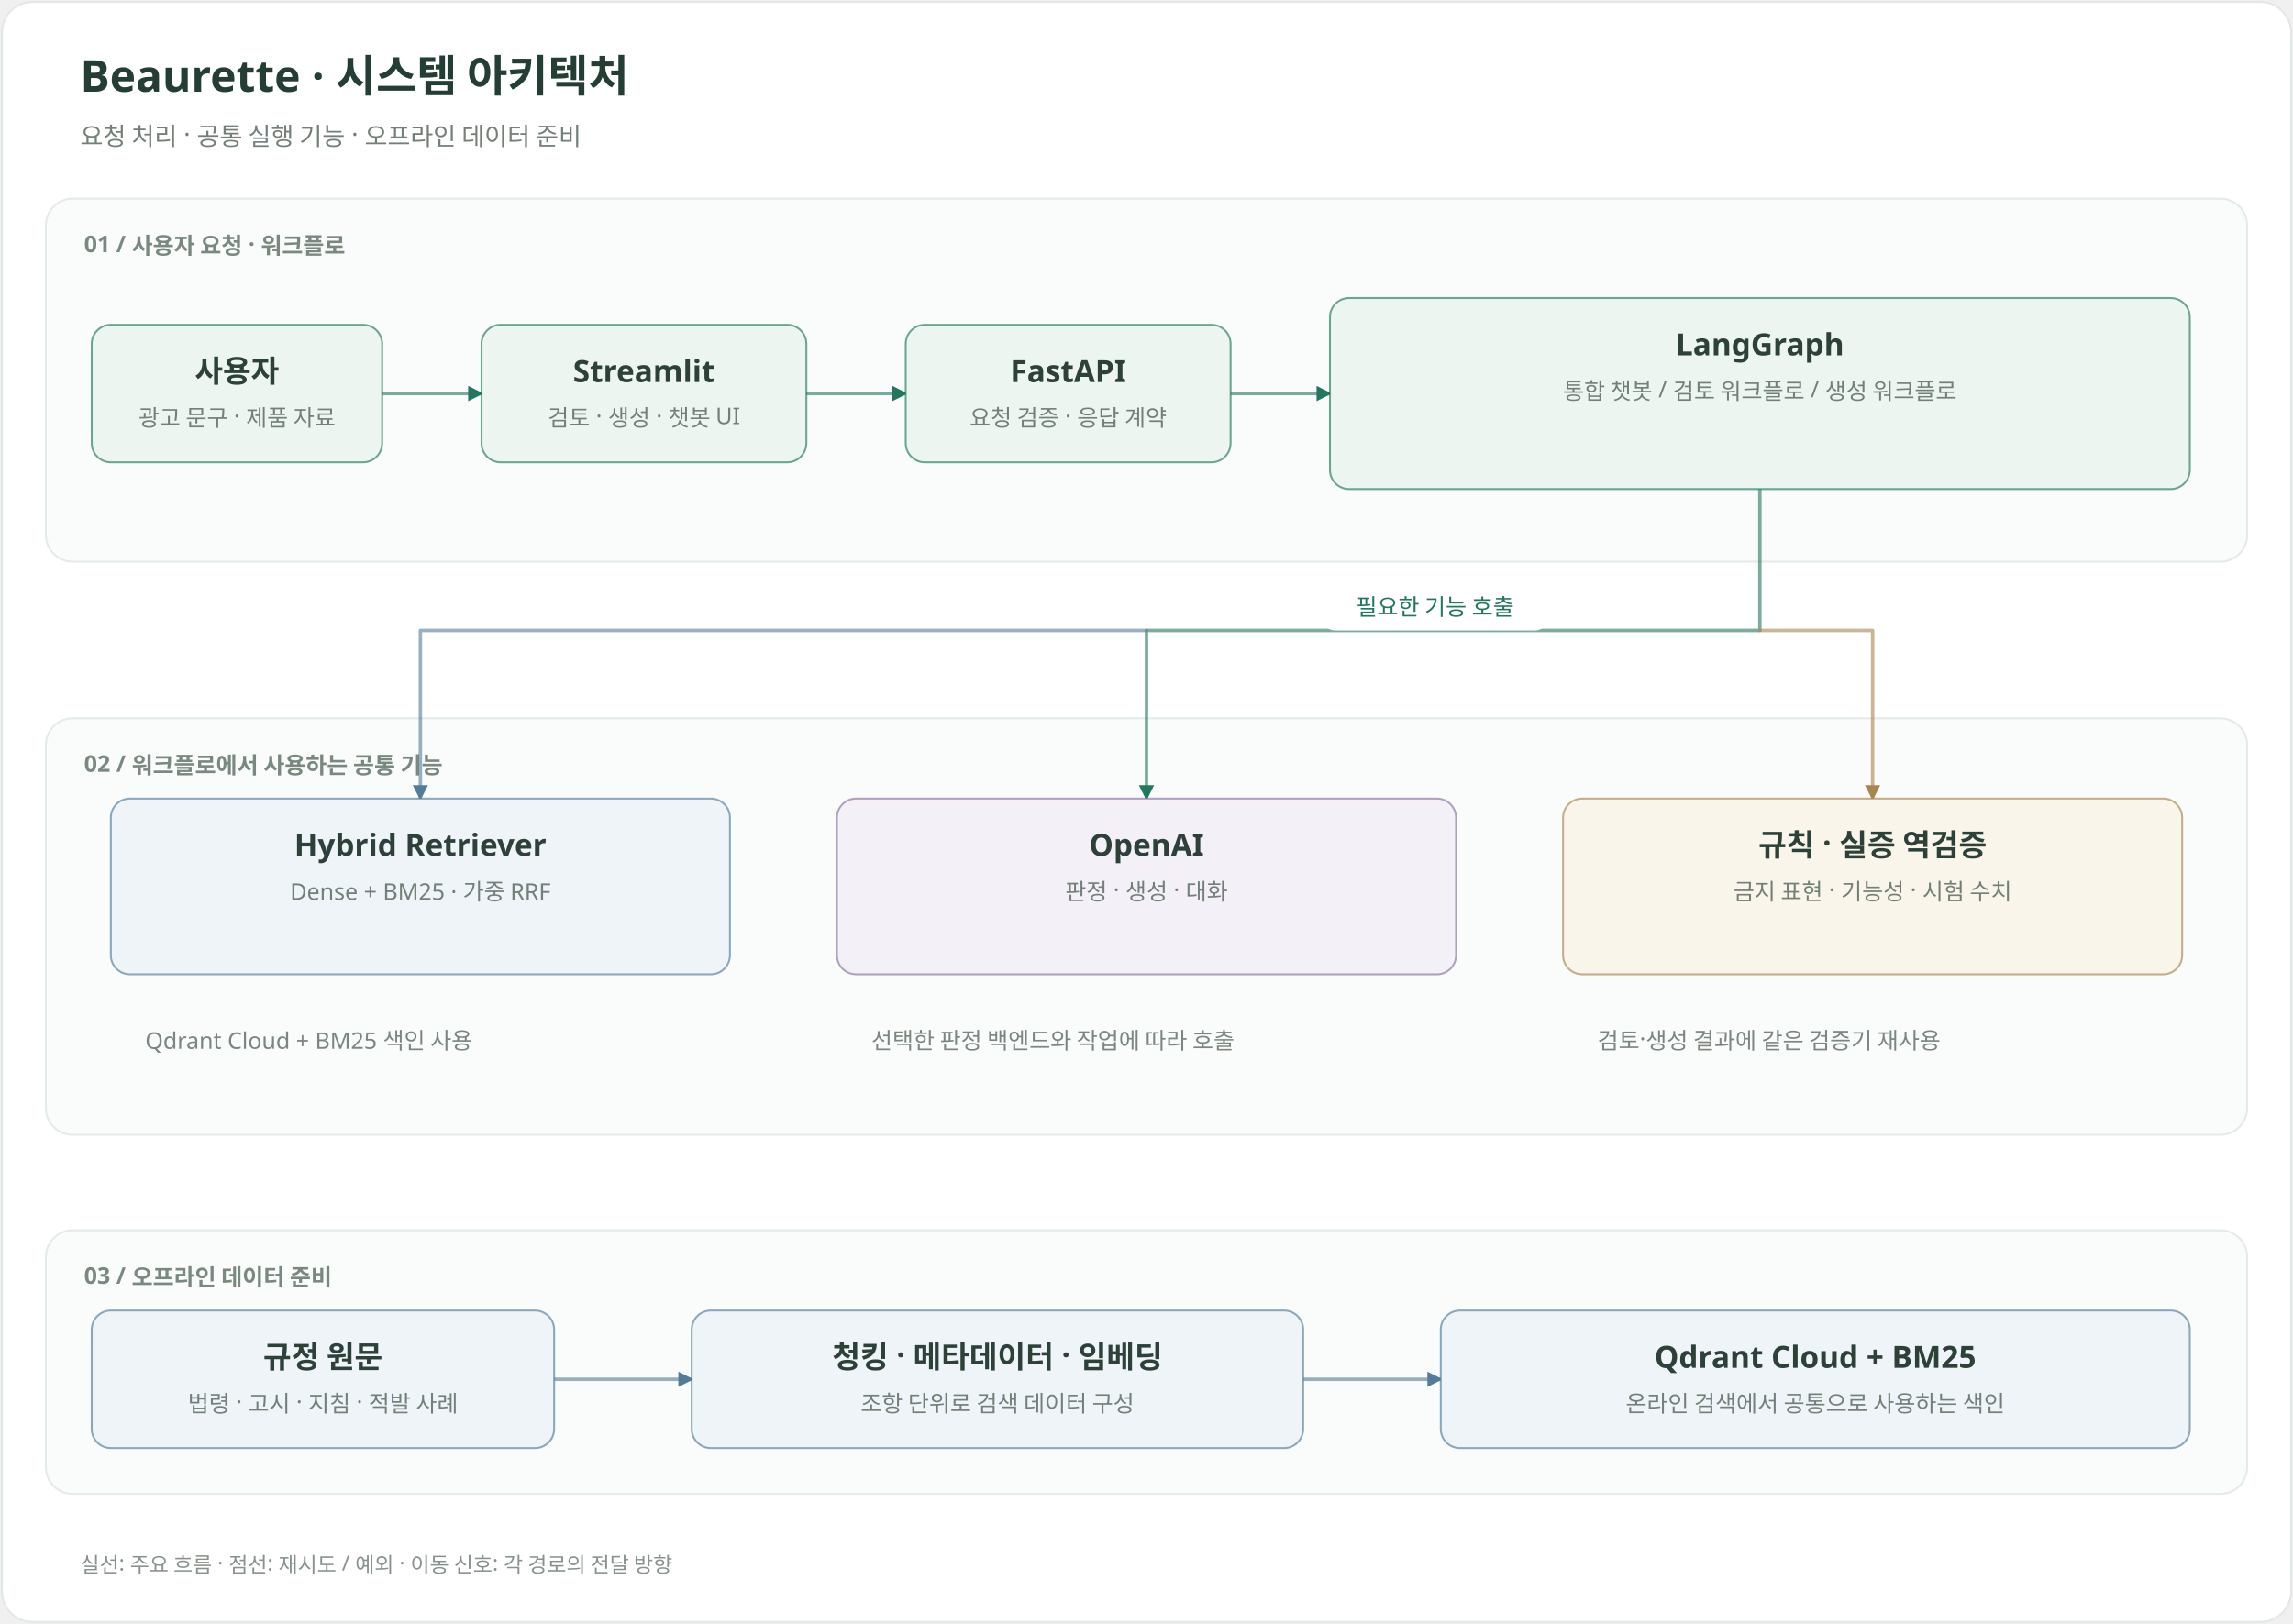
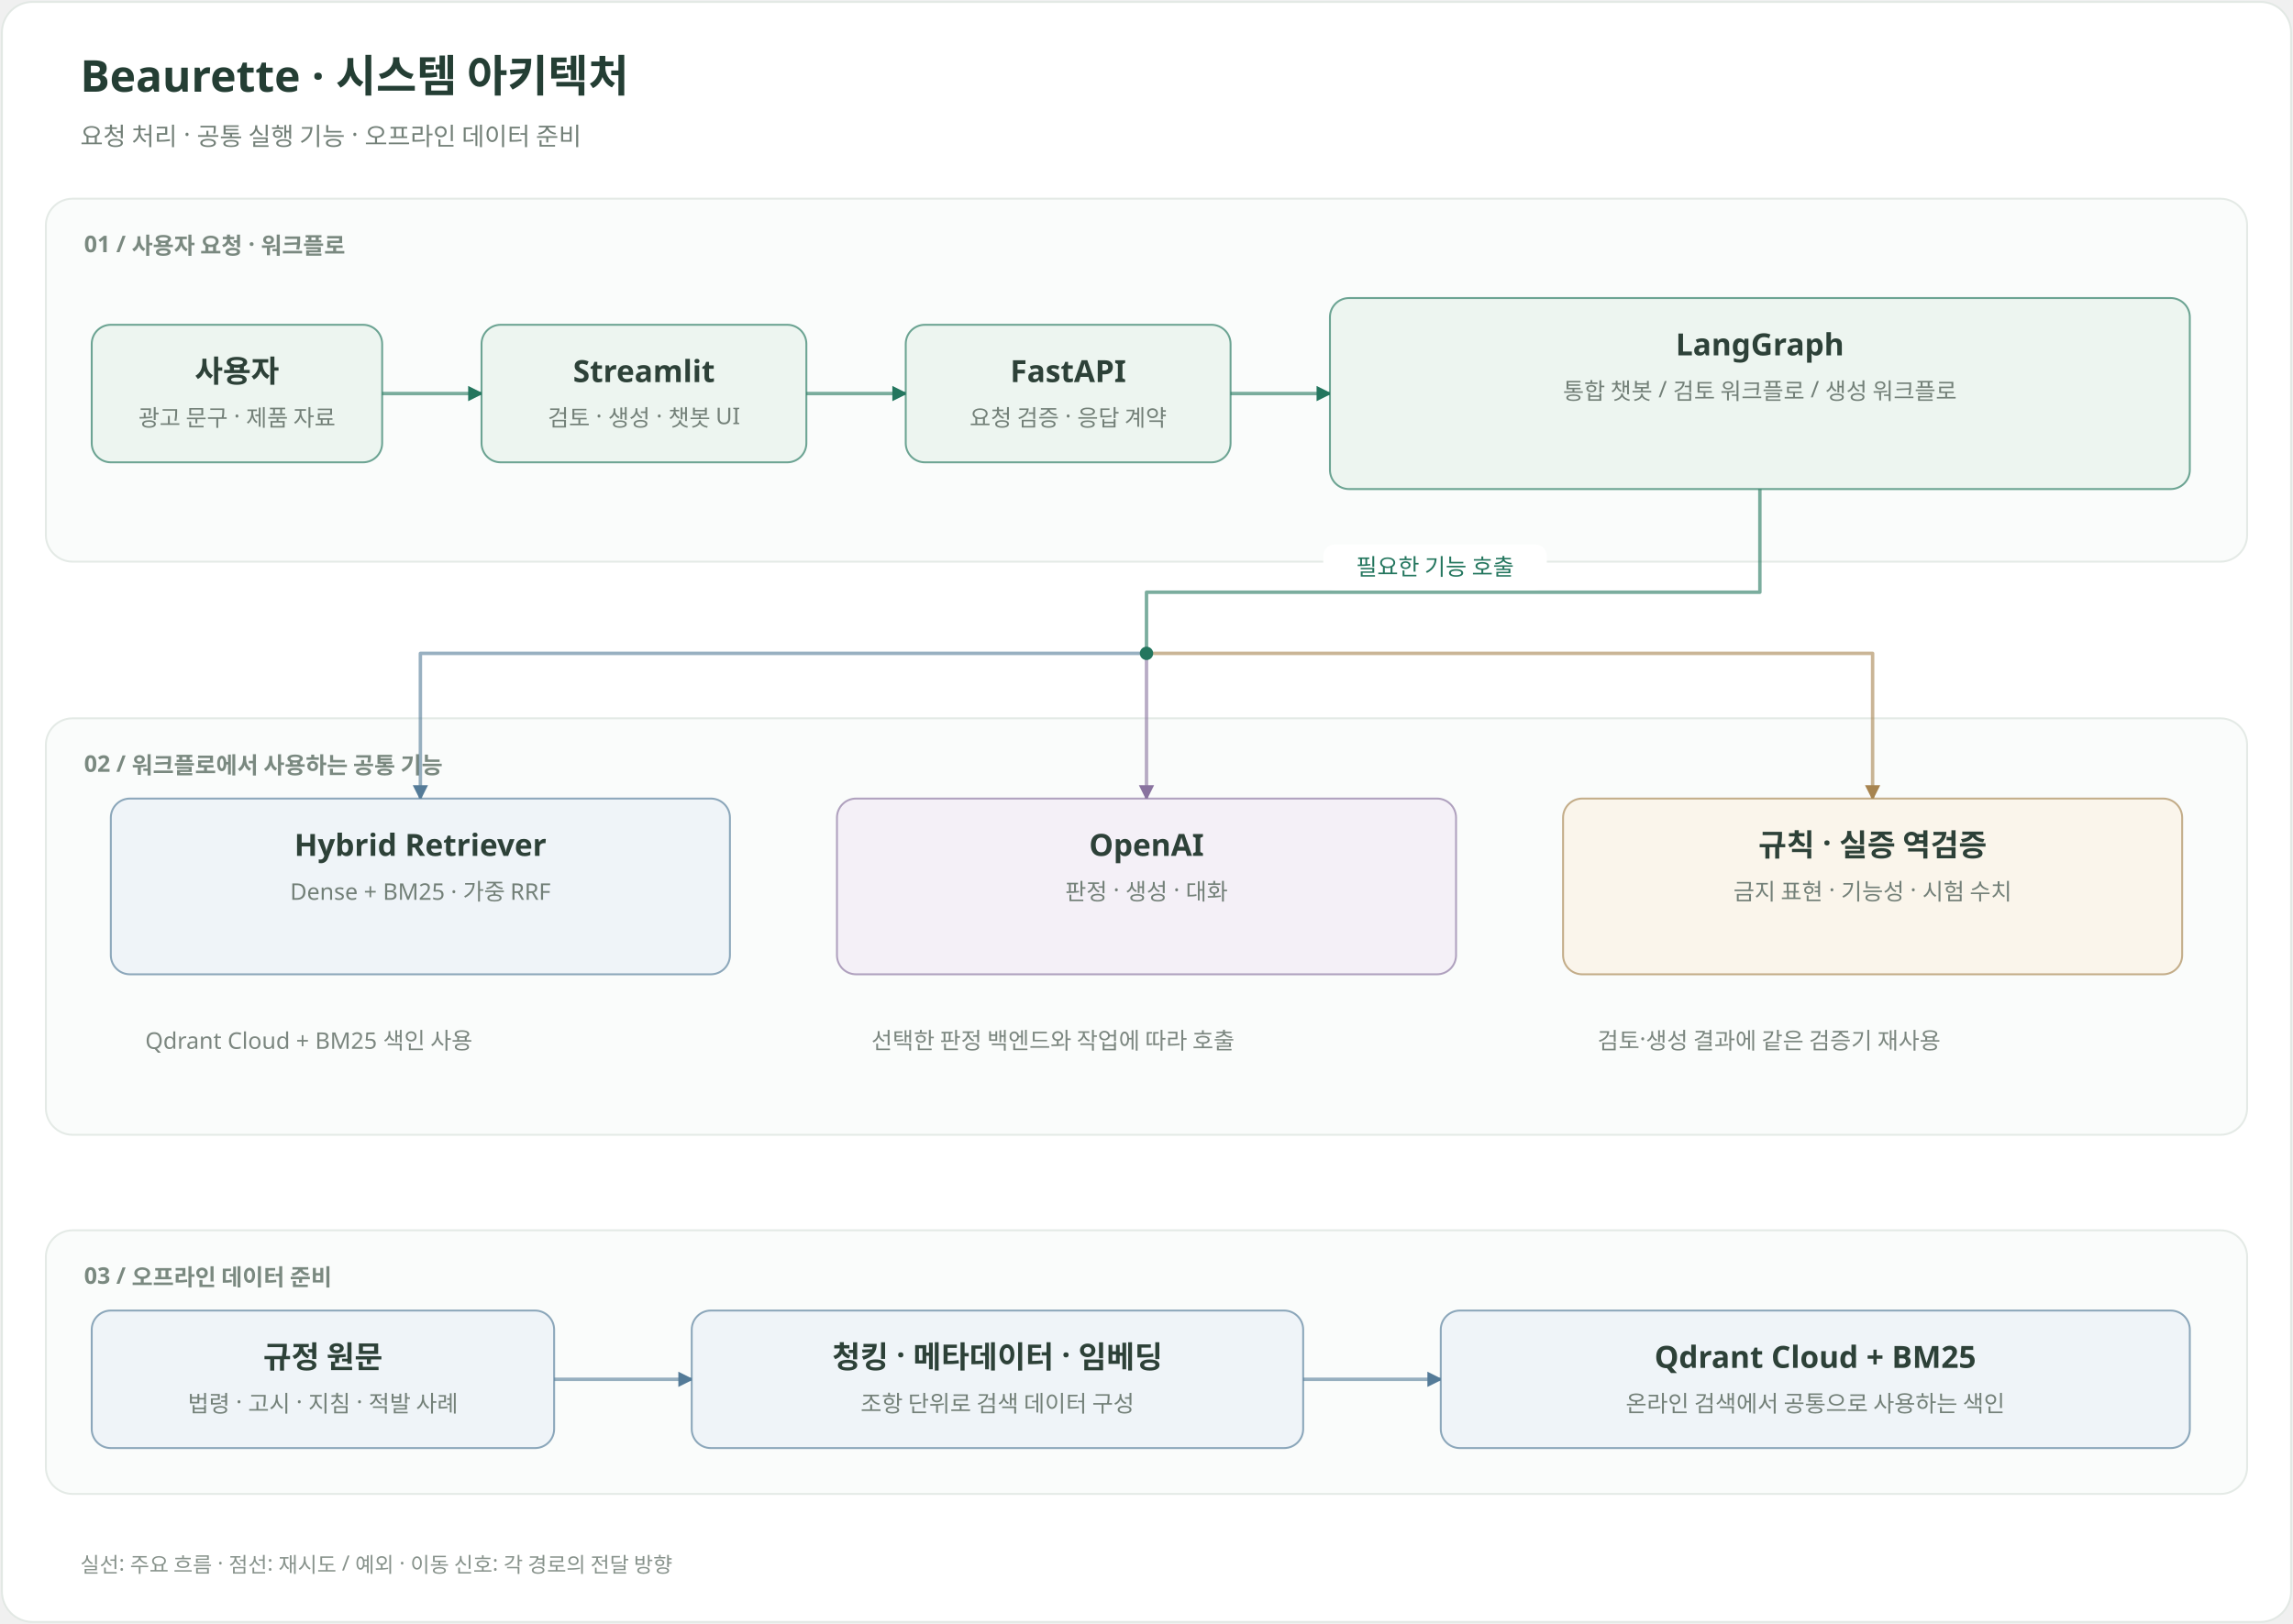
<svg xmlns="http://www.w3.org/2000/svg" width="1200" height="850" viewBox="0 0 1200 850" role="img" aria-labelledby="title description">
  <defs>
    <marker id="arrow-green" markerWidth="8" markerHeight="8" refX="7" refY="4" orient="auto" markerUnits="userSpaceOnUse">
      <path d="M0 0L8 4L0 8Z" fill="#24765e" />
    </marker>
    <marker id="arrow-blue" markerWidth="8" markerHeight="8" refX="7" refY="4" orient="auto" markerUnits="userSpaceOnUse">
      <path d="M0 0L8 4L0 8Z" fill="#547b98" />
    </marker>
    <marker id="arrow-purple" markerWidth="8" markerHeight="8" refX="7" refY="4" orient="auto" markerUnits="userSpaceOnUse">
      <path d="M0 0L8 4L0 8Z" fill="#89739f" />
    </marker>
    <marker id="arrow-amber" markerWidth="8" markerHeight="8" refX="7" refY="4" orient="auto" markerUnits="userSpaceOnUse">
      <path d="M0 0L8 4L0 8Z" fill="#a78450" />
    </marker>
  </defs>
  <style>
text { font-family: 'Malgun Gothic', 'Apple SD Gothic Neo', sans-serif; }
.signal { stroke-dasharray: 7 107; stroke-dashoffset: 8; opacity: 0; animation: transmit 6.5s linear infinite; }
@keyframes transmit {
  0% { stroke-dashoffset: 8; opacity: 0; }
  6% { stroke-dashoffset: 0; opacity: 1; }
  78% { stroke-dashoffset: -100; opacity: 1; }
  82%, 100% { stroke-dashoffset: -100; opacity: 0; }
}
@media (prefers-reduced-motion: reduce) { .signal { animation: none; opacity: 0; } }
</style>
  <rect x="1" y="1" width="1198" height="848" rx="16" fill="#ffffff" stroke="#e2e8e4" />
  <text x="42" y="48" font-size="23" font-weight="700" fill="#243e34">Beaurette · 시스템 아키텍처</text>
  <text x="42" y="76" font-size="13" fill="#738078">요청 처리 · 공통 실행 기능 · 오프라인 데이터 준비</text>
  <rect x="24" y="104" width="1152" height="190" rx="14" fill="#fafcfb" stroke="#e4eae6" />
  <text x="44" y="132" font-size="12" font-weight="700" fill="#7a8980">01 / 사용자 요청 · 워크플로</text>
  <rect x="24" y="376" width="1152" height="218" rx="14" fill="#fafcfb" stroke="#e4eae6" />
  <text x="44" y="404" font-size="12" font-weight="700" fill="#7a8980">02 / 워크플로에서 사용하는 공통 기능</text>
  <rect x="24" y="644" width="1152" height="138" rx="14" fill="#fafcfb" stroke="#e4eae6" />
  <text x="44" y="672" font-size="12" font-weight="700" fill="#7a8980">03 / 오프라인 데이터 준비</text>
  <path d="M200 206H252" fill="none" stroke="#24765e" stroke-opacity="0.6" stroke-width="1.8" stroke-linecap="round" stroke-linejoin="round" marker-end="url(#arrow-green)" />
  <path d="M422 206H474" fill="none" stroke="#24765e" stroke-opacity="0.6" stroke-width="1.8" stroke-linecap="round" stroke-linejoin="round" marker-end="url(#arrow-green)" />
  <path d="M644 206H696" fill="none" stroke="#24765e" stroke-opacity="0.6" stroke-width="1.8" stroke-linecap="round" stroke-linejoin="round" marker-end="url(#arrow-green)" />
-   <path d="M921 256V330H600V418" fill="none" stroke="#24765e" stroke-opacity="0.6" stroke-width="1.8" stroke-linecap="round" stroke-linejoin="round" marker-end="url(#arrow-green)" />
-   <path d="M600 330H220V418" fill="none" stroke="#547b98" stroke-opacity="0.6" stroke-width="1.8" stroke-linecap="round" stroke-linejoin="round" marker-end="url(#arrow-blue)" />
-   <path d="M921 330H980V418" fill="none" stroke="#a78450" stroke-opacity="0.6" stroke-width="1.8" stroke-linecap="round" stroke-linejoin="round" marker-end="url(#arrow-amber)" />
+   <path d="M921 256V310H600V342" fill="none" stroke="#24765e" stroke-opacity="0.6" stroke-width="1.8" stroke-linecap="round" stroke-linejoin="round" />
+   <path d="M600 342H220V418" fill="none" stroke="#547b98" stroke-opacity="0.6" stroke-width="1.8" stroke-linecap="round" stroke-linejoin="round" marker-end="url(#arrow-blue)" />
+   <path d="M600 342V418" fill="none" stroke="#89739f" stroke-opacity="0.6" stroke-width="1.8" stroke-linecap="round" stroke-linejoin="round" marker-end="url(#arrow-purple)" />
+   <path d="M600 342H980V418" fill="none" stroke="#a78450" stroke-opacity="0.6" stroke-width="1.8" stroke-linecap="round" stroke-linejoin="round" marker-end="url(#arrow-amber)" />
  <path d="M290 722H362" fill="none" stroke="#547b98" stroke-opacity="0.6" stroke-width="1.8" stroke-linecap="round" stroke-linejoin="round" marker-end="url(#arrow-blue)" />
  <path d="M682 722H754" fill="none" stroke="#547b98" stroke-opacity="0.6" stroke-width="1.8" stroke-linecap="round" stroke-linejoin="round" marker-end="url(#arrow-blue)" />
  <path class="signal" pathLength="100" d="M200 206H252" fill="none" stroke="#24765e" stroke-width="4.5" stroke-linecap="round" stroke-linejoin="round" style="animation-delay:-0.00s" />
  <path class="signal" pathLength="100" d="M422 206H474" fill="none" stroke="#24765e" stroke-width="4.5" stroke-linecap="round" stroke-linejoin="round" style="animation-delay:-1.30s" />
  <path class="signal" pathLength="100" d="M644 206H696" fill="none" stroke="#24765e" stroke-width="4.5" stroke-linecap="round" stroke-linejoin="round" style="animation-delay:-2.60s" />
-   <path class="signal" pathLength="100" d="M921 256V330H600V418" fill="none" stroke="#24765e" stroke-width="4.5" stroke-linecap="round" stroke-linejoin="round" style="animation-delay:-3.90s" />
-   <path class="signal" pathLength="100" d="M600 330H220V418" fill="none" stroke="#547b98" stroke-width="4.5" stroke-linecap="round" stroke-linejoin="round" style="animation-delay:-3.65s" />
-   <path class="signal" pathLength="100" d="M921 330H980V418" fill="none" stroke="#a78450" stroke-width="4.5" stroke-linecap="round" stroke-linejoin="round" style="animation-delay:-4.38s" />
-   <path class="signal" pathLength="100" d="M290 722H362" fill="none" stroke="#547b98" stroke-width="4.5" stroke-linecap="round" stroke-linejoin="round" style="animation-delay:-5.11s" />
-   <path class="signal" pathLength="100" d="M682 722H754" fill="none" stroke="#547b98" stroke-width="4.5" stroke-linecap="round" stroke-linejoin="round" style="animation-delay:-5.84s" />
+   <path class="signal" pathLength="100" d="M921 256V310H600V342" fill="none" stroke="#24765e" stroke-width="4.5" stroke-linecap="round" stroke-linejoin="round" style="animation-delay:-0.00s" />
+   <path class="signal" pathLength="100" d="M600 342H220V418" fill="none" stroke="#547b98" stroke-width="4.5" stroke-linecap="round" stroke-linejoin="round" style="animation-delay:-1.82s" />
+   <path class="signal" pathLength="100" d="M600 342V418" fill="none" stroke="#89739f" stroke-width="4.5" stroke-linecap="round" stroke-linejoin="round" style="animation-delay:-1.82s" />
+   <path class="signal" pathLength="100" d="M600 342H980V418" fill="none" stroke="#a78450" stroke-width="4.5" stroke-linecap="round" stroke-linejoin="round" style="animation-delay:-1.82s" />
+   <path class="signal" pathLength="100" d="M290 722H362" fill="none" stroke="#547b98" stroke-width="4.5" stroke-linecap="round" stroke-linejoin="round" style="animation-delay:-5.84s" />
+   <path class="signal" pathLength="100" d="M682 722H754" fill="none" stroke="#547b98" stroke-width="4.5" stroke-linecap="round" stroke-linejoin="round" style="animation-delay:-0.07s" />
  <rect x="48" y="170" width="152" height="72" rx="10" fill="#edf5f0" stroke="#24765e" stroke-opacity="0.65" />
  <text x="124.0" y="200" text-anchor="middle" font-size="16" font-weight="700" fill="#2d4138">사용자</text>
  <text x="124.0" y="223" text-anchor="middle" font-size="12" fill="#738078">광고 문구 · 제품 자료</text>
  <rect x="252" y="170" width="170" height="72" rx="10" fill="#edf5f0" stroke="#24765e" stroke-opacity="0.65" />
  <text x="337.0" y="200" text-anchor="middle" font-size="16" font-weight="700" fill="#2d4138">Streamlit</text>
  <text x="337.0" y="223" text-anchor="middle" font-size="12" fill="#738078">검토 · 생성 · 챗봇 UI</text>
  <rect x="474" y="170" width="170" height="72" rx="10" fill="#edf5f0" stroke="#24765e" stroke-opacity="0.65" />
  <text x="559.0" y="200" text-anchor="middle" font-size="16" font-weight="700" fill="#2d4138">FastAPI</text>
  <text x="559.0" y="223" text-anchor="middle" font-size="12" fill="#738078">요청 검증 · 응답 계약</text>
  <rect x="696" y="156" width="450" height="100" rx="10" fill="#edf5f0" stroke="#24765e" stroke-opacity="0.65" />
  <text x="921.0" y="186" text-anchor="middle" font-size="16" font-weight="700" fill="#2d4138">LangGraph</text>
  <text x="921.0" y="209" text-anchor="middle" font-size="12" fill="#738078">통합 챗봇  /  검토 워크플로  /  생성 워크플로</text>
-   <rect x="692.5" y="306" width="117" height="24" rx="6" fill="#ffffff" />
-   <text x="751" y="322" text-anchor="middle" font-size="12" fill="#24765e">필요한 기능 호출</text>
+   <rect x="692.5" y="285" width="117" height="24" rx="6" fill="#ffffff" />
+   <text x="751" y="301" text-anchor="middle" font-size="12" fill="#24765e">필요한 기능 호출</text>
+   <circle cx="600" cy="342" r="3.5" fill="#24765e" />
  <rect x="58" y="418" width="324" height="92" rx="10" fill="#eff4f8" stroke="#547b98" stroke-opacity="0.65" />
  <text x="220.0" y="448" text-anchor="middle" font-size="16" font-weight="700" fill="#2d4138">Hybrid Retriever</text>
  <text x="220.0" y="471" text-anchor="middle" font-size="12" fill="#738078">Dense + BM25 · 가중 RRF</text>
  <rect x="438" y="418" width="324" height="92" rx="10" fill="#f4f0f7" stroke="#89739f" stroke-opacity="0.65" />
  <text x="600.0" y="448" text-anchor="middle" font-size="16" font-weight="700" fill="#2d4138">OpenAI</text>
  <text x="600.0" y="471" text-anchor="middle" font-size="12" fill="#738078">판정 · 생성 · 대화</text>
  <rect x="818" y="418" width="324" height="92" rx="10" fill="#faf5eb" stroke="#a78450" stroke-opacity="0.65" />
  <text x="980.0" y="448" text-anchor="middle" font-size="16" font-weight="700" fill="#2d4138">규칙 · 실증 역검증</text>
  <text x="980.0" y="471" text-anchor="middle" font-size="12" fill="#738078">금지 표현 · 기능성 · 시험 수치</text>
  <text x="76" y="549" font-size="12" fill="#7b867f">Qdrant Cloud + BM25 색인 사용</text>
  <text x="456" y="549" font-size="12" fill="#7b867f">선택한 판정 백엔드와 작업에 따라 호출</text>
  <text x="836" y="549" font-size="12" fill="#7b867f">검토·생성 결과에 같은 검증기 재사용</text>
  <rect x="48" y="686" width="242" height="72" rx="10" fill="#eff4f8" stroke="#547b98" stroke-opacity="0.65" />
  <text x="169.0" y="716" text-anchor="middle" font-size="16" font-weight="700" fill="#2d4138">규정 원문</text>
  <text x="169.0" y="739" text-anchor="middle" font-size="12" fill="#738078">법령 · 고시 · 지침 · 적발 사례</text>
  <rect x="362" y="686" width="320" height="72" rx="10" fill="#eff4f8" stroke="#547b98" stroke-opacity="0.65" />
  <text x="522.0" y="716" text-anchor="middle" font-size="16" font-weight="700" fill="#2d4138">청킹 · 메타데이터 · 임베딩</text>
  <text x="522.0" y="739" text-anchor="middle" font-size="12" fill="#738078">조항 단위로 검색 데이터 구성</text>
  <rect x="754" y="686" width="392" height="72" rx="10" fill="#eff4f8" stroke="#547b98" stroke-opacity="0.65" />
  <text x="950.0" y="716" text-anchor="middle" font-size="16" font-weight="700" fill="#2d4138">Qdrant Cloud + BM25</text>
  <text x="950.0" y="739" text-anchor="middle" font-size="12" fill="#738078">온라인 검색에서 공통으로 사용하는 색인</text>
  <text x="42" y="823" font-size="11" fill="#87928b">실선: 주요 흐름 · 점선: 재시도 / 예외 · 이동 신호: 각 경로의 전달 방향</text>
</svg>
